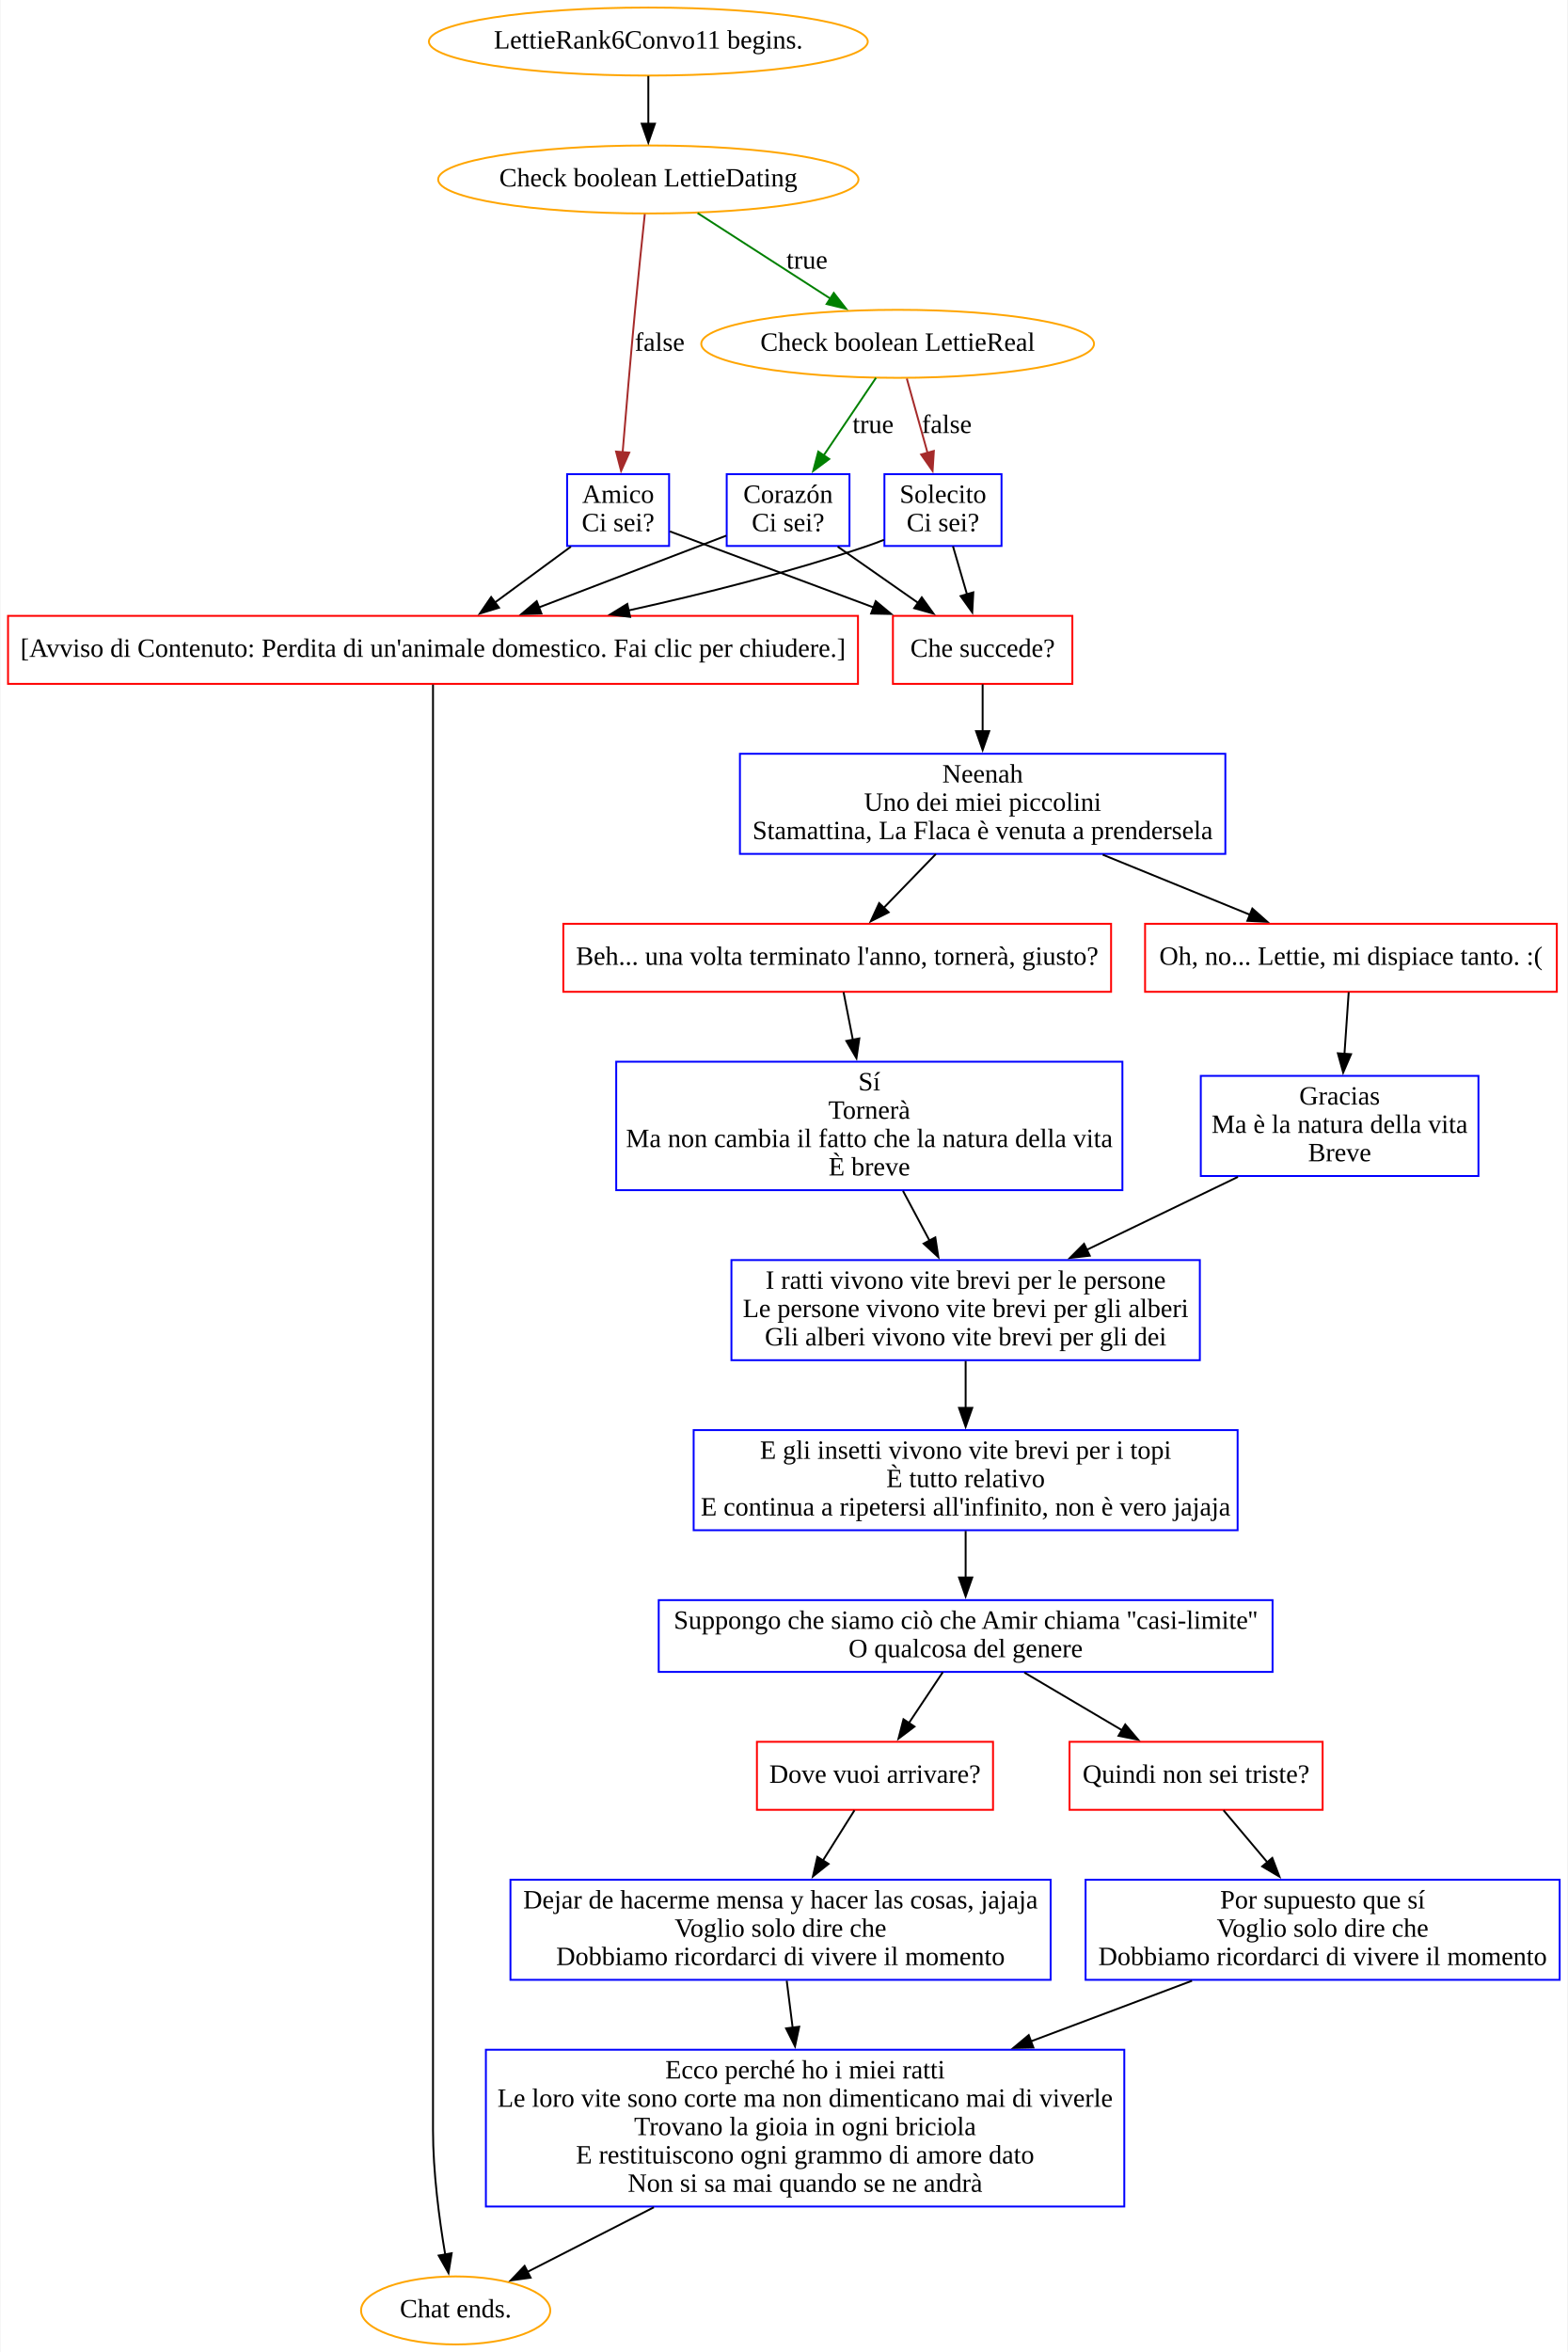
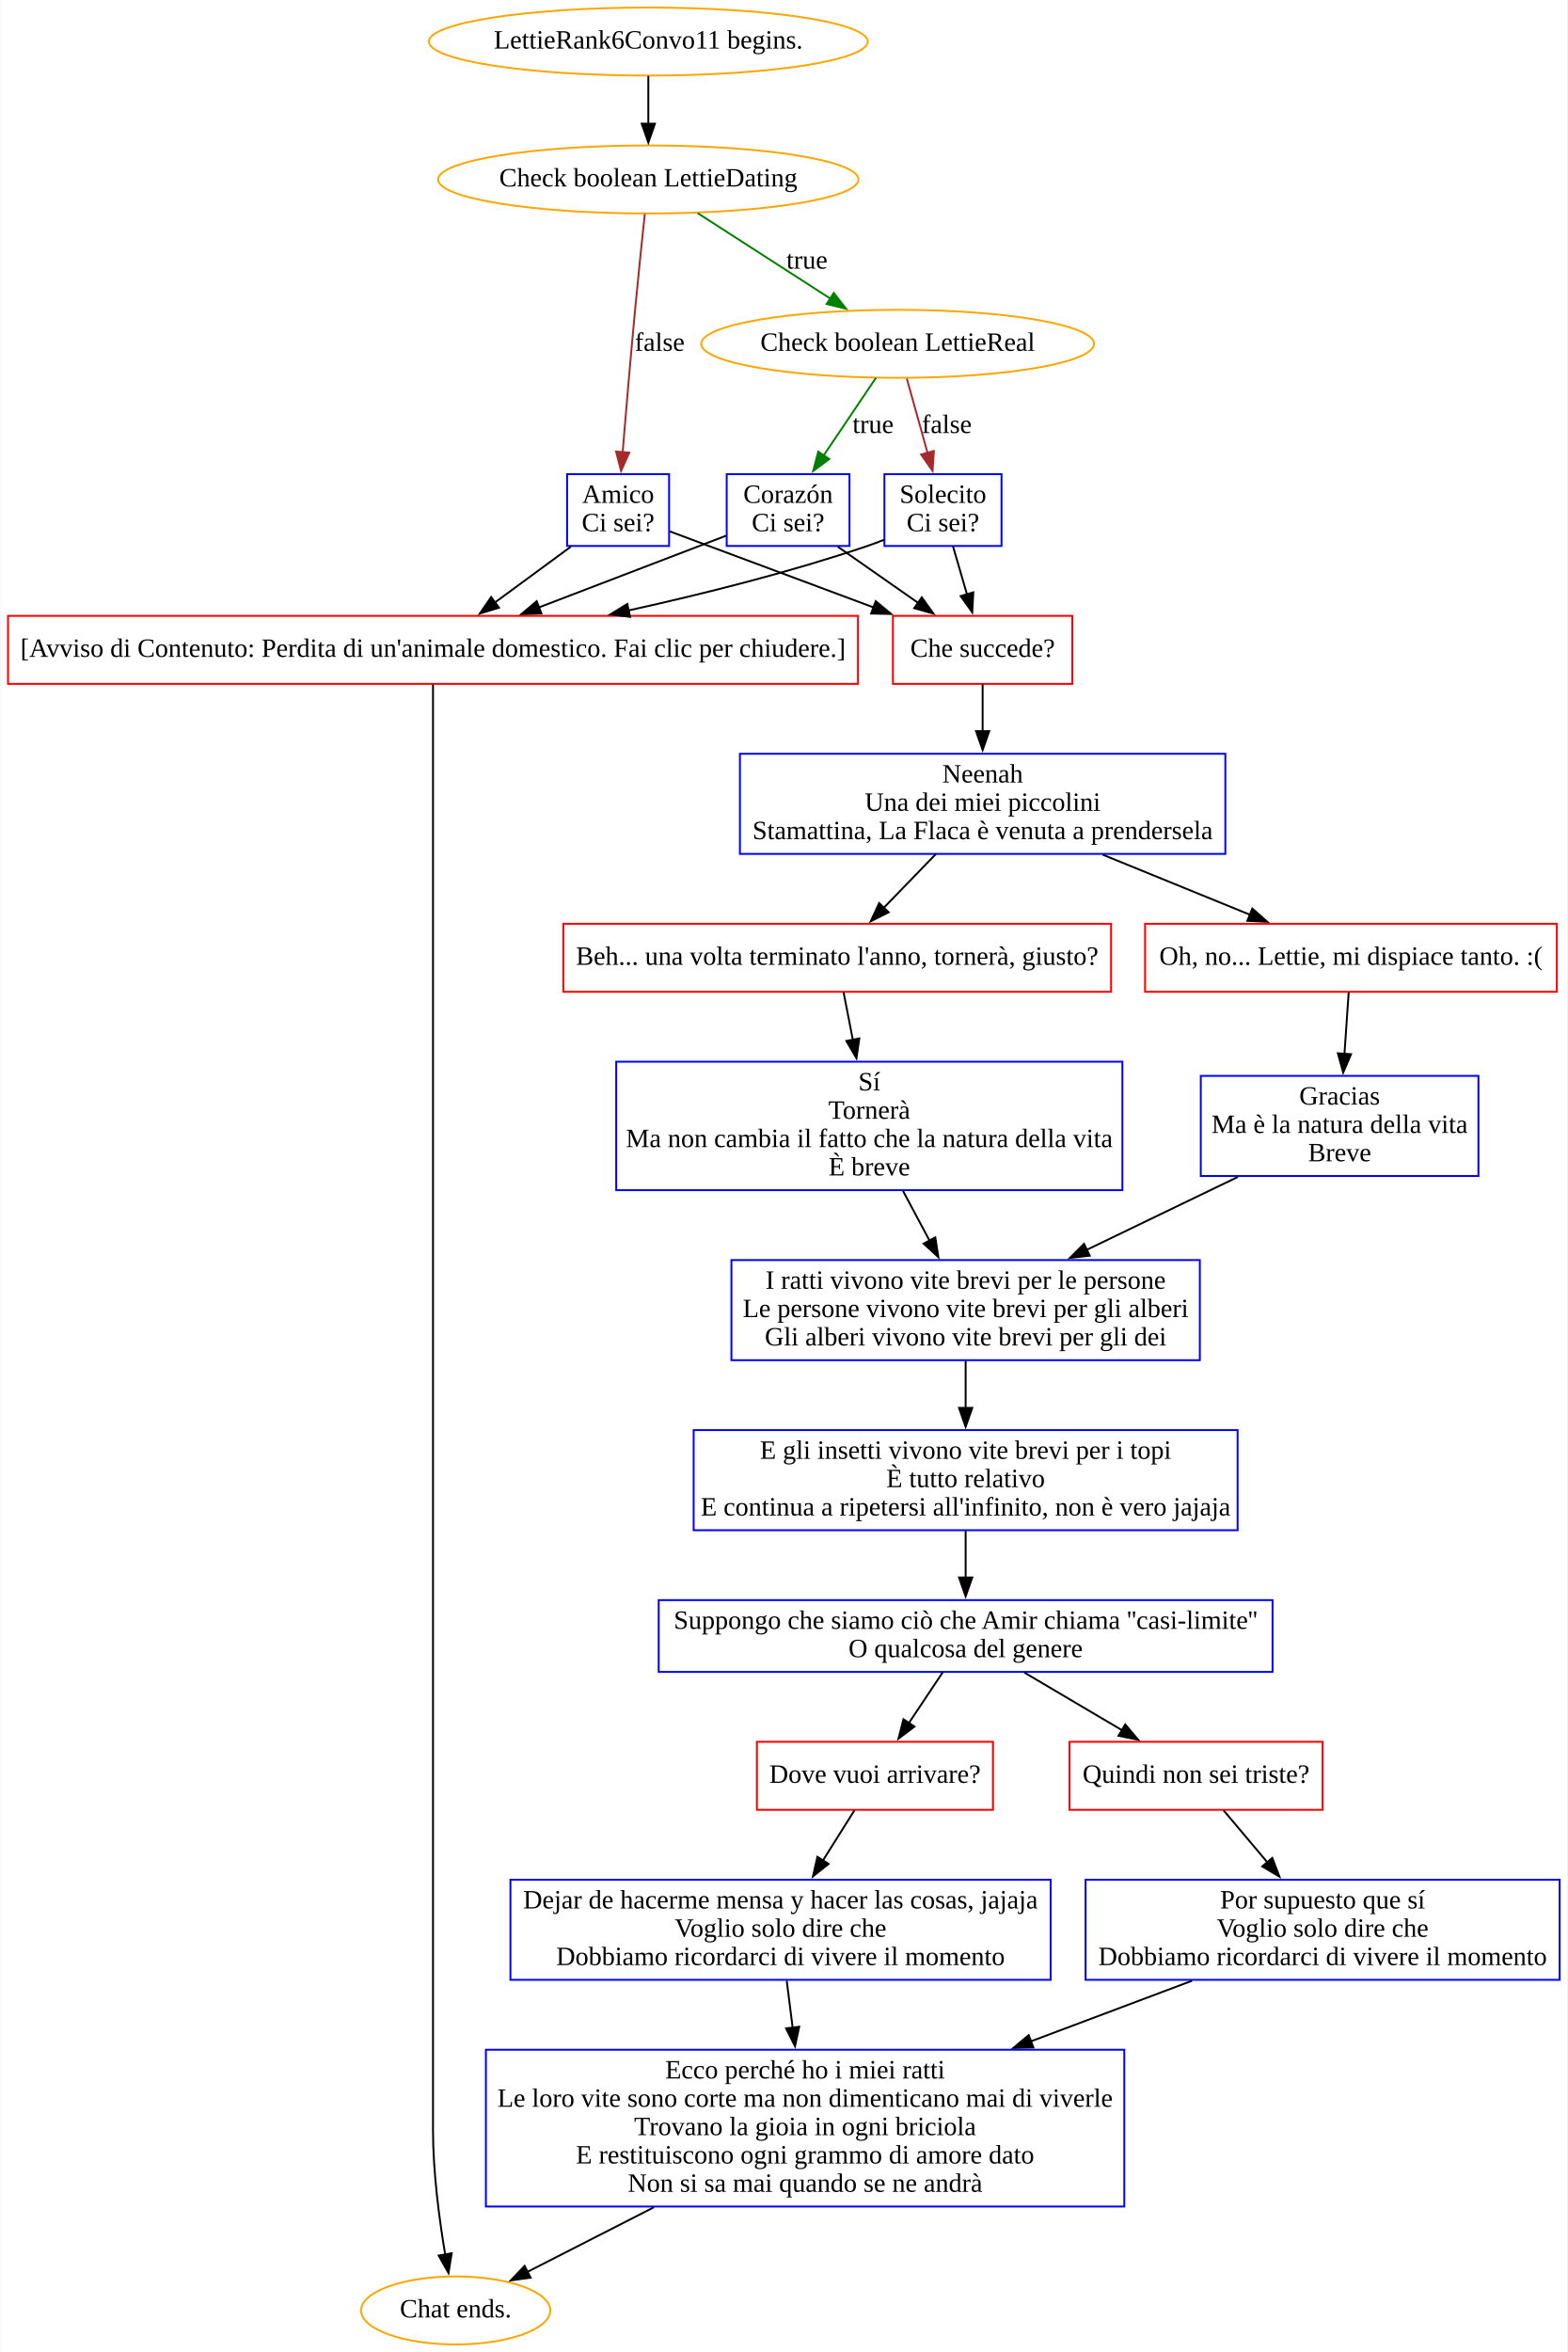
<svg xmlns="http://www.w3.org/2000/svg" width="830pt" height="1245pt" viewBox="0.00 0.00 829.50 1245.00">
  <g id="graph0" class="graph" transform="scale(1 1) rotate(0) translate(4 1241)">
    <polygon fill="white" stroke="none" points="-4,4 -4,-1241 825.5,-1241 825.5,4 -4,4" />
    <g id="node1" class="node">
      <ellipse fill="none" stroke="orange" cx="339" cy="-1219" rx="116.18" ry="18" />
      <text text-anchor="middle" x="339" y="-1215.3" font-family="Times New Roman,serif" font-size="14.00">LettieRank6Convo11 begins.</text>
    </g>
    <g id="node2" class="node">
      <ellipse fill="none" stroke="orange" cx="339" cy="-1146" rx="111.28" ry="18" />
      <text text-anchor="middle" x="339" y="-1142.3" font-family="Times New Roman,serif" font-size="14.00">Check boolean LettieDating</text>
    </g>
    <g id="edge1" class="edge">
      <path fill="none" stroke="black" d="M339,-1200.81C339,-1193.23 339,-1184.1 339,-1175.54" />
      <polygon fill="black" stroke="black" points="342.5,-1175.54 339,-1165.54 335.5,-1175.54 342.5,-1175.54" />
    </g>
    <g id="node3" class="node">
      <ellipse fill="none" stroke="orange" cx="471" cy="-1059" rx="103.98" ry="18" />
      <text text-anchor="middle" x="471" y="-1055.3" font-family="Times New Roman,serif" font-size="14.00">Check boolean LettieReal</text>
    </g>
    <g id="edge2" class="edge">
      <path fill="none" stroke="green" d="M365.08,-1128.21C385.24,-1115.23 413.35,-1097.12 435.55,-1082.83" />
      <polygon fill="green" stroke="green" points="437.19,-1085.93 443.7,-1077.58 433.4,-1080.05 437.19,-1085.93" />
      <text text-anchor="middle" x="423" y="-1098.8" font-family="Times New Roman,serif" font-size="14.00">true</text>
    </g>
    <g id="node4" class="node">
      <polygon fill="none" stroke="blue" points="350,-990 296,-990 296,-952 350,-952 350,-990" />
      <text text-anchor="middle" x="323" y="-974.8" font-family="Times New Roman,serif" font-size="14.00">Amico</text>
      <text text-anchor="middle" x="323" y="-959.8" font-family="Times New Roman,serif" font-size="14.00">Ci sei?</text>
    </g>
    <g id="edge3" class="edge">
      <path fill="none" stroke="brown" d="M337.13,-1127.68C335.68,-1113.94 333.63,-1094.25 332,-1077 329.6,-1051.57 327.14,-1022.65 325.4,-1001.61" />
      <polygon fill="brown" stroke="brown" points="328.9,-1001.41 324.59,-991.73 321.92,-1001.98 328.9,-1001.41" />
      <text text-anchor="middle" x="345" y="-1055.3" font-family="Times New Roman,serif" font-size="14.00">false</text>
    </g>
    <g id="node5" class="node">
      <polygon fill="none" stroke="blue" points="445.5,-990 380.5,-990 380.5,-952 445.5,-952 445.5,-990" />
      <text text-anchor="middle" x="413" y="-974.8" font-family="Times New Roman,serif" font-size="14.00">Corazón</text>
      <text text-anchor="middle" x="413" y="-959.8" font-family="Times New Roman,serif" font-size="14.00">Ci sei?</text>
    </g>
    <g id="edge4" class="edge">
      <path fill="none" stroke="green" d="M459.54,-1041.01C451.62,-1029.27 440.91,-1013.39 431.76,-999.82" />
      <polygon fill="green" stroke="green" points="434.78,-998.03 426.29,-991.7 428.98,-1001.95 434.78,-998.03" />
      <text text-anchor="middle" x="458" y="-1011.8" font-family="Times New Roman,serif" font-size="14.00">true</text>
    </g>
    <g id="node6" class="node">
      <polygon fill="none" stroke="blue" points="526,-990 464,-990 464,-952 526,-952 526,-990" />
      <text text-anchor="middle" x="495" y="-974.8" font-family="Times New Roman,serif" font-size="14.00">Solecito</text>
      <text text-anchor="middle" x="495" y="-959.8" font-family="Times New Roman,serif" font-size="14.00">Ci sei?</text>
    </g>
    <g id="edge5" class="edge">
      <path fill="none" stroke="brown" d="M475.86,-1040.6C479.01,-1029.28 483.21,-1014.26 486.87,-1001.15" />
      <polygon fill="brown" stroke="brown" points="490.18,-1002.3 489.5,-991.73 483.44,-1000.42 490.18,-1002.3" />
      <text text-anchor="middle" x="497" y="-1011.8" font-family="Times New Roman,serif" font-size="14.00">false</text>
    </g>
    <g id="node7" class="node">
      <polygon fill="none" stroke="red" points="450,-915 0,-915 0,-879 450,-879 450,-915" />
      <text text-anchor="middle" x="225" y="-893.3" font-family="Times New Roman,serif" font-size="14.00">[Avviso di Contenuto: Perdita di un'animale domestico. Fai clic per chiudere.]</text>
    </g>
    <g id="edge6" class="edge">
      <path fill="none" stroke="black" d="M298.02,-951.65C285.79,-942.66 270.91,-931.73 257.78,-922.08" />
      <polygon fill="black" stroke="black" points="259.94,-919.33 249.81,-916.23 255.79,-924.97 259.94,-919.33" />
    </g>
    <g id="node8" class="node">
      <polygon fill="none" stroke="red" points="563.5,-915 468.5,-915 468.5,-879 563.5,-879 563.5,-915" />
      <text text-anchor="middle" x="516" y="-893.3" font-family="Times New Roman,serif" font-size="14.00">Che succede?</text>
    </g>
    <g id="edge7" class="edge">
      <path fill="none" stroke="black" d="M350.41,-959.71C357.14,-957.18 364.33,-954.49 371,-952 399.75,-941.26 431.72,-929.35 458.31,-919.45" />
      <polygon fill="black" stroke="black" points="459.4,-922.78 467.55,-916.01 456.96,-916.22 459.4,-922.78" />
    </g>
    <g id="edge8" class="edge">
      <path fill="none" stroke="black" d="M380.25,-957.46C352.94,-947 313.4,-931.86 281.06,-919.47" />
      <polygon fill="black" stroke="black" points="282.4,-916.24 271.81,-915.93 279.9,-922.77 282.4,-916.24" />
    </g>
    <g id="edge9" class="edge">
      <path fill="none" stroke="black" d="M439.26,-951.65C452.24,-942.57 468.06,-931.51 481.95,-921.8" />
      <polygon fill="black" stroke="black" points="483.78,-924.8 489.97,-916.2 479.77,-919.06 483.78,-924.8" />
    </g>
    <g id="edge11" class="edge">
      <path fill="none" stroke="black" d="M463.79,-955.27C460.84,-954.09 457.88,-952.98 455,-952 414.34,-938.22 368.49,-926.68 328.48,-917.86" />
      <polygon fill="black" stroke="black" points="329.35,-914.47 318.84,-915.76 327.87,-921.31 329.35,-914.47" />
    </g>
    <g id="edge10" class="edge">
      <path fill="none" stroke="black" d="M500.3,-951.83C502.56,-944.07 505.26,-934.83 507.77,-926.21" />
      <polygon fill="black" stroke="black" points="511.06,-927.45 510.5,-916.87 504.34,-925.49 511.06,-927.45" />
    </g>
    <g id="node9" class="node">
      <ellipse fill="none" stroke="orange" cx="237" cy="-18" rx="50.09" ry="18" />
      <text text-anchor="middle" x="237" y="-14.3" font-family="Times New Roman,serif" font-size="14.00">Chat ends.</text>
    </g>
    <g id="edge12" class="edge">
      <path fill="none" stroke="black" d="M225,-878.63C225,-862.52 225,-837.89 225,-816.5 225,-816.5 225,-816.5 225,-113.5 225,-91.25 228.31,-66.29 231.46,-47.61" />
      <polygon fill="black" stroke="black" points="234.89,-48.28 233.2,-37.82 228,-47.06 234.89,-48.28" />
    </g>
    <g id="node10" class="node">
      <polygon fill="none" stroke="blue" points="644.5,-842 387.5,-842 387.5,-789 644.5,-789 644.5,-842" />
      <text text-anchor="middle" x="516" y="-826.8" font-family="Times New Roman,serif" font-size="14.00">Neenah</text>
-       <text text-anchor="middle" x="516" y="-811.8" font-family="Times New Roman,serif" font-size="14.00">Uno dei miei piccolini+       <text text-anchor="middle" x="516" y="-811.8" font-family="Times New Roman,serif" font-size="14.00">Una dei miei piccolini</text>
      <text text-anchor="middle" x="516" y="-796.8" font-family="Times New Roman,serif" font-size="14.00">Stamattina, La Flaca è venuta a prendersela</text>
    </g>
    <g id="edge13" class="edge">
      <path fill="none" stroke="black" d="M516,-878.75C516,-871.38 516,-862.48 516,-853.74" />
      <polygon fill="black" stroke="black" points="519.5,-854 516,-844 512.5,-854 519.5,-854" />
    </g>
    <g id="node11" class="node">
      <polygon fill="none" stroke="red" points="584,-752 294,-752 294,-716 584,-716 584,-752" />
      <text text-anchor="middle" x="439" y="-730.3" font-family="Times New Roman,serif" font-size="14.00">Beh... una volta terminato l'anno, tornerà, giusto?</text>
    </g>
    <g id="edge14" class="edge">
      <path fill="none" stroke="black" d="M491.21,-788.91C482.33,-779.73 472.32,-769.4 463.46,-760.26" />
      <polygon fill="black" stroke="black" points="466.24,-758.09 456.77,-753.34 461.21,-762.96 466.24,-758.09" />
    </g>
    <g id="node12" class="node">
      <polygon fill="none" stroke="red" points="820,-752 602,-752 602,-716 820,-716 820,-752" />
      <text text-anchor="middle" x="711" y="-730.3" font-family="Times New Roman,serif" font-size="14.00">Oh, no... Lettie, mi dispiace tanto. :(</text>
    </g>
    <g id="edge15" class="edge">
      <path fill="none" stroke="black" d="M579.58,-788.58C604.85,-778.28 633.59,-766.56 657.74,-756.71" />
      <polygon fill="black" stroke="black" points="658.79,-760.07 666.73,-753.05 656.15,-753.58 658.79,-760.07" />
    </g>
    <g id="node13" class="node">
      <polygon fill="none" stroke="blue" points="590,-679 322,-679 322,-611 590,-611 590,-679" />
      <text text-anchor="middle" x="456" y="-663.8" font-family="Times New Roman,serif" font-size="14.00">Sí</text>
      <text text-anchor="middle" x="456" y="-648.8" font-family="Times New Roman,serif" font-size="14.00">Tornerà</text>
      <text text-anchor="middle" x="456" y="-633.8" font-family="Times New Roman,serif" font-size="14.00">Ma non cambia il fatto che la natura della vita</text>
      <text text-anchor="middle" x="456" y="-618.8" font-family="Times New Roman,serif" font-size="14.00">È breve</text>
    </g>
    <g id="edge16" class="edge">
      <path fill="none" stroke="black" d="M442.36,-715.81C443.79,-708.5 445.53,-699.6 447.28,-690.63" />
      <polygon fill="black" stroke="black" points="450.71,-691.33 449.19,-680.84 443.84,-689.99 450.71,-691.33" />
    </g>
    <g id="node14" class="node">
      <polygon fill="none" stroke="blue" points="778.5,-671.5 631.5,-671.5 631.5,-618.5 778.5,-618.5 778.5,-671.5" />
      <text text-anchor="middle" x="705" y="-656.3" font-family="Times New Roman,serif" font-size="14.00">Gracias</text>
      <text text-anchor="middle" x="705" y="-641.3" font-family="Times New Roman,serif" font-size="14.00">Ma è la natura della vita</text>
      <text text-anchor="middle" x="705" y="-626.3" font-family="Times New Roman,serif" font-size="14.00">Breve</text>
    </g>
    <g id="edge17" class="edge">
      <path fill="none" stroke="black" d="M709.81,-715.81C709.17,-706.48 708.35,-694.55 707.57,-683.21" />
      <polygon fill="black" stroke="black" points="711.06,-682.98 706.88,-673.24 704.08,-683.46 711.06,-682.98" />
    </g>
    <g id="node15" class="node">
      <polygon fill="none" stroke="blue" points="631,-574 383,-574 383,-521 631,-521 631,-574" />
      <text text-anchor="middle" x="507" y="-558.8" font-family="Times New Roman,serif" font-size="14.00">I ratti vivono vite brevi per le persone</text>
      <text text-anchor="middle" x="507" y="-543.8" font-family="Times New Roman,serif" font-size="14.00">Le persone vivono vite brevi per gli alberi</text>
      <text text-anchor="middle" x="507" y="-528.8" font-family="Times New Roman,serif" font-size="14.00">Gli alberi vivono vite brevi per gli dei</text>
    </g>
    <g id="edge18" class="edge">
      <path fill="none" stroke="black" d="M473.84,-610.6C478.37,-602.11 483.26,-592.95 487.86,-584.35" />
      <polygon fill="black" stroke="black" points="490.94,-586.01 492.56,-575.54 484.76,-582.71 490.94,-586.01" />
    </g>
    <g id="edge19" class="edge">
      <path fill="none" stroke="black" d="M651.16,-618.03C626.39,-606.08 596.82,-591.82 570.93,-579.33" />
      <polygon fill="black" stroke="black" points="572.72,-576.31 562.2,-575.12 569.68,-582.62 572.72,-576.31" />
    </g>
    <g id="node16" class="node">
      <polygon fill="none" stroke="blue" points="651,-484 363,-484 363,-431 651,-431 651,-484" />
      <text text-anchor="middle" x="507" y="-468.8" font-family="Times New Roman,serif" font-size="14.00">E gli insetti vivono vite brevi per i topi</text>
      <text text-anchor="middle" x="507" y="-453.8" font-family="Times New Roman,serif" font-size="14.00">È tutto relativo</text>
      <text text-anchor="middle" x="507" y="-438.8" font-family="Times New Roman,serif" font-size="14.00">E continua a ripetersi all'infinito, non è vero jajaja</text>
    </g>
    <g id="edge20" class="edge">
      <path fill="none" stroke="black" d="M507,-520.57C507,-512.79 507,-504.08 507,-495.72" />
      <polygon fill="black" stroke="black" points="510.5,-495.76 507,-485.76 503.5,-495.76 510.5,-495.76" />
    </g>
    <g id="node17" class="node">
      <polygon fill="none" stroke="blue" points="669.5,-394 344.5,-394 344.5,-356 669.5,-356 669.5,-394" />
      <text text-anchor="middle" x="507" y="-378.8" font-family="Times New Roman,serif" font-size="14.00">Suppongo che siamo ciò che Amir chiama ''casi-limite''</text>
      <text text-anchor="middle" x="507" y="-363.8" font-family="Times New Roman,serif" font-size="14.00">O qualcosa del genere</text>
    </g>
    <g id="edge21" class="edge">
      <path fill="none" stroke="black" d="M507,-430.59C507,-422.68 507,-413.93 507,-405.79" />
      <polygon fill="black" stroke="black" points="510.5,-405.98 507,-395.98 503.5,-405.98 510.5,-405.98" />
    </g>
    <g id="node18" class="node">
      <polygon fill="none" stroke="red" points="521.5,-319 396.5,-319 396.5,-283 521.5,-283 521.5,-319" />
      <text text-anchor="middle" x="459" y="-297.3" font-family="Times New Roman,serif" font-size="14.00">Dove vuoi arrivare?</text>
    </g>
    <g id="edge22" class="edge">
      <path fill="none" stroke="black" d="M494.89,-355.83C489.42,-347.63 482.85,-337.78 476.84,-328.76" />
      <polygon fill="black" stroke="black" points="479.91,-327.06 471.45,-320.68 474.09,-330.94 479.91,-327.06" />
    </g>
    <g id="node19" class="node">
      <polygon fill="none" stroke="red" points="696,-319 562,-319 562,-283 696,-283 696,-319" />
      <text text-anchor="middle" x="629" y="-297.3" font-family="Times New Roman,serif" font-size="14.00">Quindi non sei triste?</text>
    </g>
    <g id="edge23" class="edge">
      <path fill="none" stroke="black" d="M538.1,-355.65C553.92,-346.31 573.3,-334.87 590.09,-324.96" />
      <polygon fill="black" stroke="black" points="591.5,-328.2 598.33,-320.1 587.94,-322.17 591.5,-328.2" />
    </g>
    <g id="node20" class="node">
      <polygon fill="none" stroke="blue" points="552,-246 266,-246 266,-193 552,-193 552,-246" />
      <text text-anchor="middle" x="409" y="-230.8" font-family="Times New Roman,serif" font-size="14.00">Dejar de hacerme mensa y hacer las cosas, jajaja</text>
      <text text-anchor="middle" x="409" y="-215.8" font-family="Times New Roman,serif" font-size="14.00">Voglio solo dire che</text>
      <text text-anchor="middle" x="409" y="-200.8" font-family="Times New Roman,serif" font-size="14.00">Dobbiamo ricordarci di vivere il momento</text>
    </g>
    <g id="edge24" class="edge">
      <path fill="none" stroke="black" d="M448.15,-282.75C443.21,-274.89 437.16,-265.27 431.31,-255.97" />
      <polygon fill="black" stroke="black" points="434.43,-254.37 426.15,-247.76 428.51,-258.09 434.43,-254.37" />
    </g>
    <g id="node21" class="node">
      <polygon fill="none" stroke="blue" points="821.5,-246 570.5,-246 570.5,-193 821.5,-193 821.5,-246" />
      <text text-anchor="middle" x="696" y="-230.8" font-family="Times New Roman,serif" font-size="14.00">Por supuesto que sí</text>
      <text text-anchor="middle" x="696" y="-215.8" font-family="Times New Roman,serif" font-size="14.00">Voglio solo dire che</text>
      <text text-anchor="middle" x="696" y="-200.8" font-family="Times New Roman,serif" font-size="14.00">Dobbiamo ricordarci di vivere il momento</text>
    </g>
    <g id="edge25" class="edge">
      <path fill="none" stroke="black" d="M643.54,-282.75C650.37,-274.64 658.78,-264.66 666.85,-255.09" />
      <polygon fill="black" stroke="black" points="669.36,-257.54 673.13,-247.64 664.01,-253.03 669.36,-257.54" />
    </g>
    <g id="node22" class="node">
      <polygon fill="none" stroke="blue" points="591,-156 253,-156 253,-73 591,-73 591,-156" />
      <text text-anchor="middle" x="422" y="-140.8" font-family="Times New Roman,serif" font-size="14.00">Ecco perché ho i miei ratti</text>
      <text text-anchor="middle" x="422" y="-125.8" font-family="Times New Roman,serif" font-size="14.00">Le loro vite sono corte ma non dimenticano mai di viverle</text>
      <text text-anchor="middle" x="422" y="-110.8" font-family="Times New Roman,serif" font-size="14.00">Trovano la gioia in ogni briciola</text>
      <text text-anchor="middle" x="422" y="-95.8" font-family="Times New Roman,serif" font-size="14.00">E restituiscono ogni grammo di amore dato</text>
      <text text-anchor="middle" x="422" y="-80.8" font-family="Times New Roman,serif" font-size="14.00">Non si sa mai quando se ne andrà</text>
    </g>
    <g id="edge26" class="edge">
      <path fill="none" stroke="black" d="M412.28,-192.51C413.24,-184.88 414.33,-176.26 415.42,-167.62" />
      <polygon fill="black" stroke="black" points="418.88,-168.18 416.66,-157.82 411.93,-167.3 418.88,-168.18" />
    </g>
    <g id="edge27" class="edge">
      <path fill="none" stroke="black" d="M626.86,-192.51C600.95,-182.77 570.71,-171.4 541.54,-160.44" />
      <polygon fill="black" stroke="black" points="542.86,-157.19 532.27,-156.95 540.4,-163.75 542.86,-157.19" />
    </g>
    <g id="edge28" class="edge">
      <path fill="none" stroke="black" d="M341.93,-72.6C318.7,-60.73 294.4,-48.32 275.04,-38.43" />
      <polygon fill="black" stroke="black" points="276.67,-35.34 266.18,-33.9 273.49,-41.57 276.67,-35.34" />
    </g>
  </g>
</svg>
